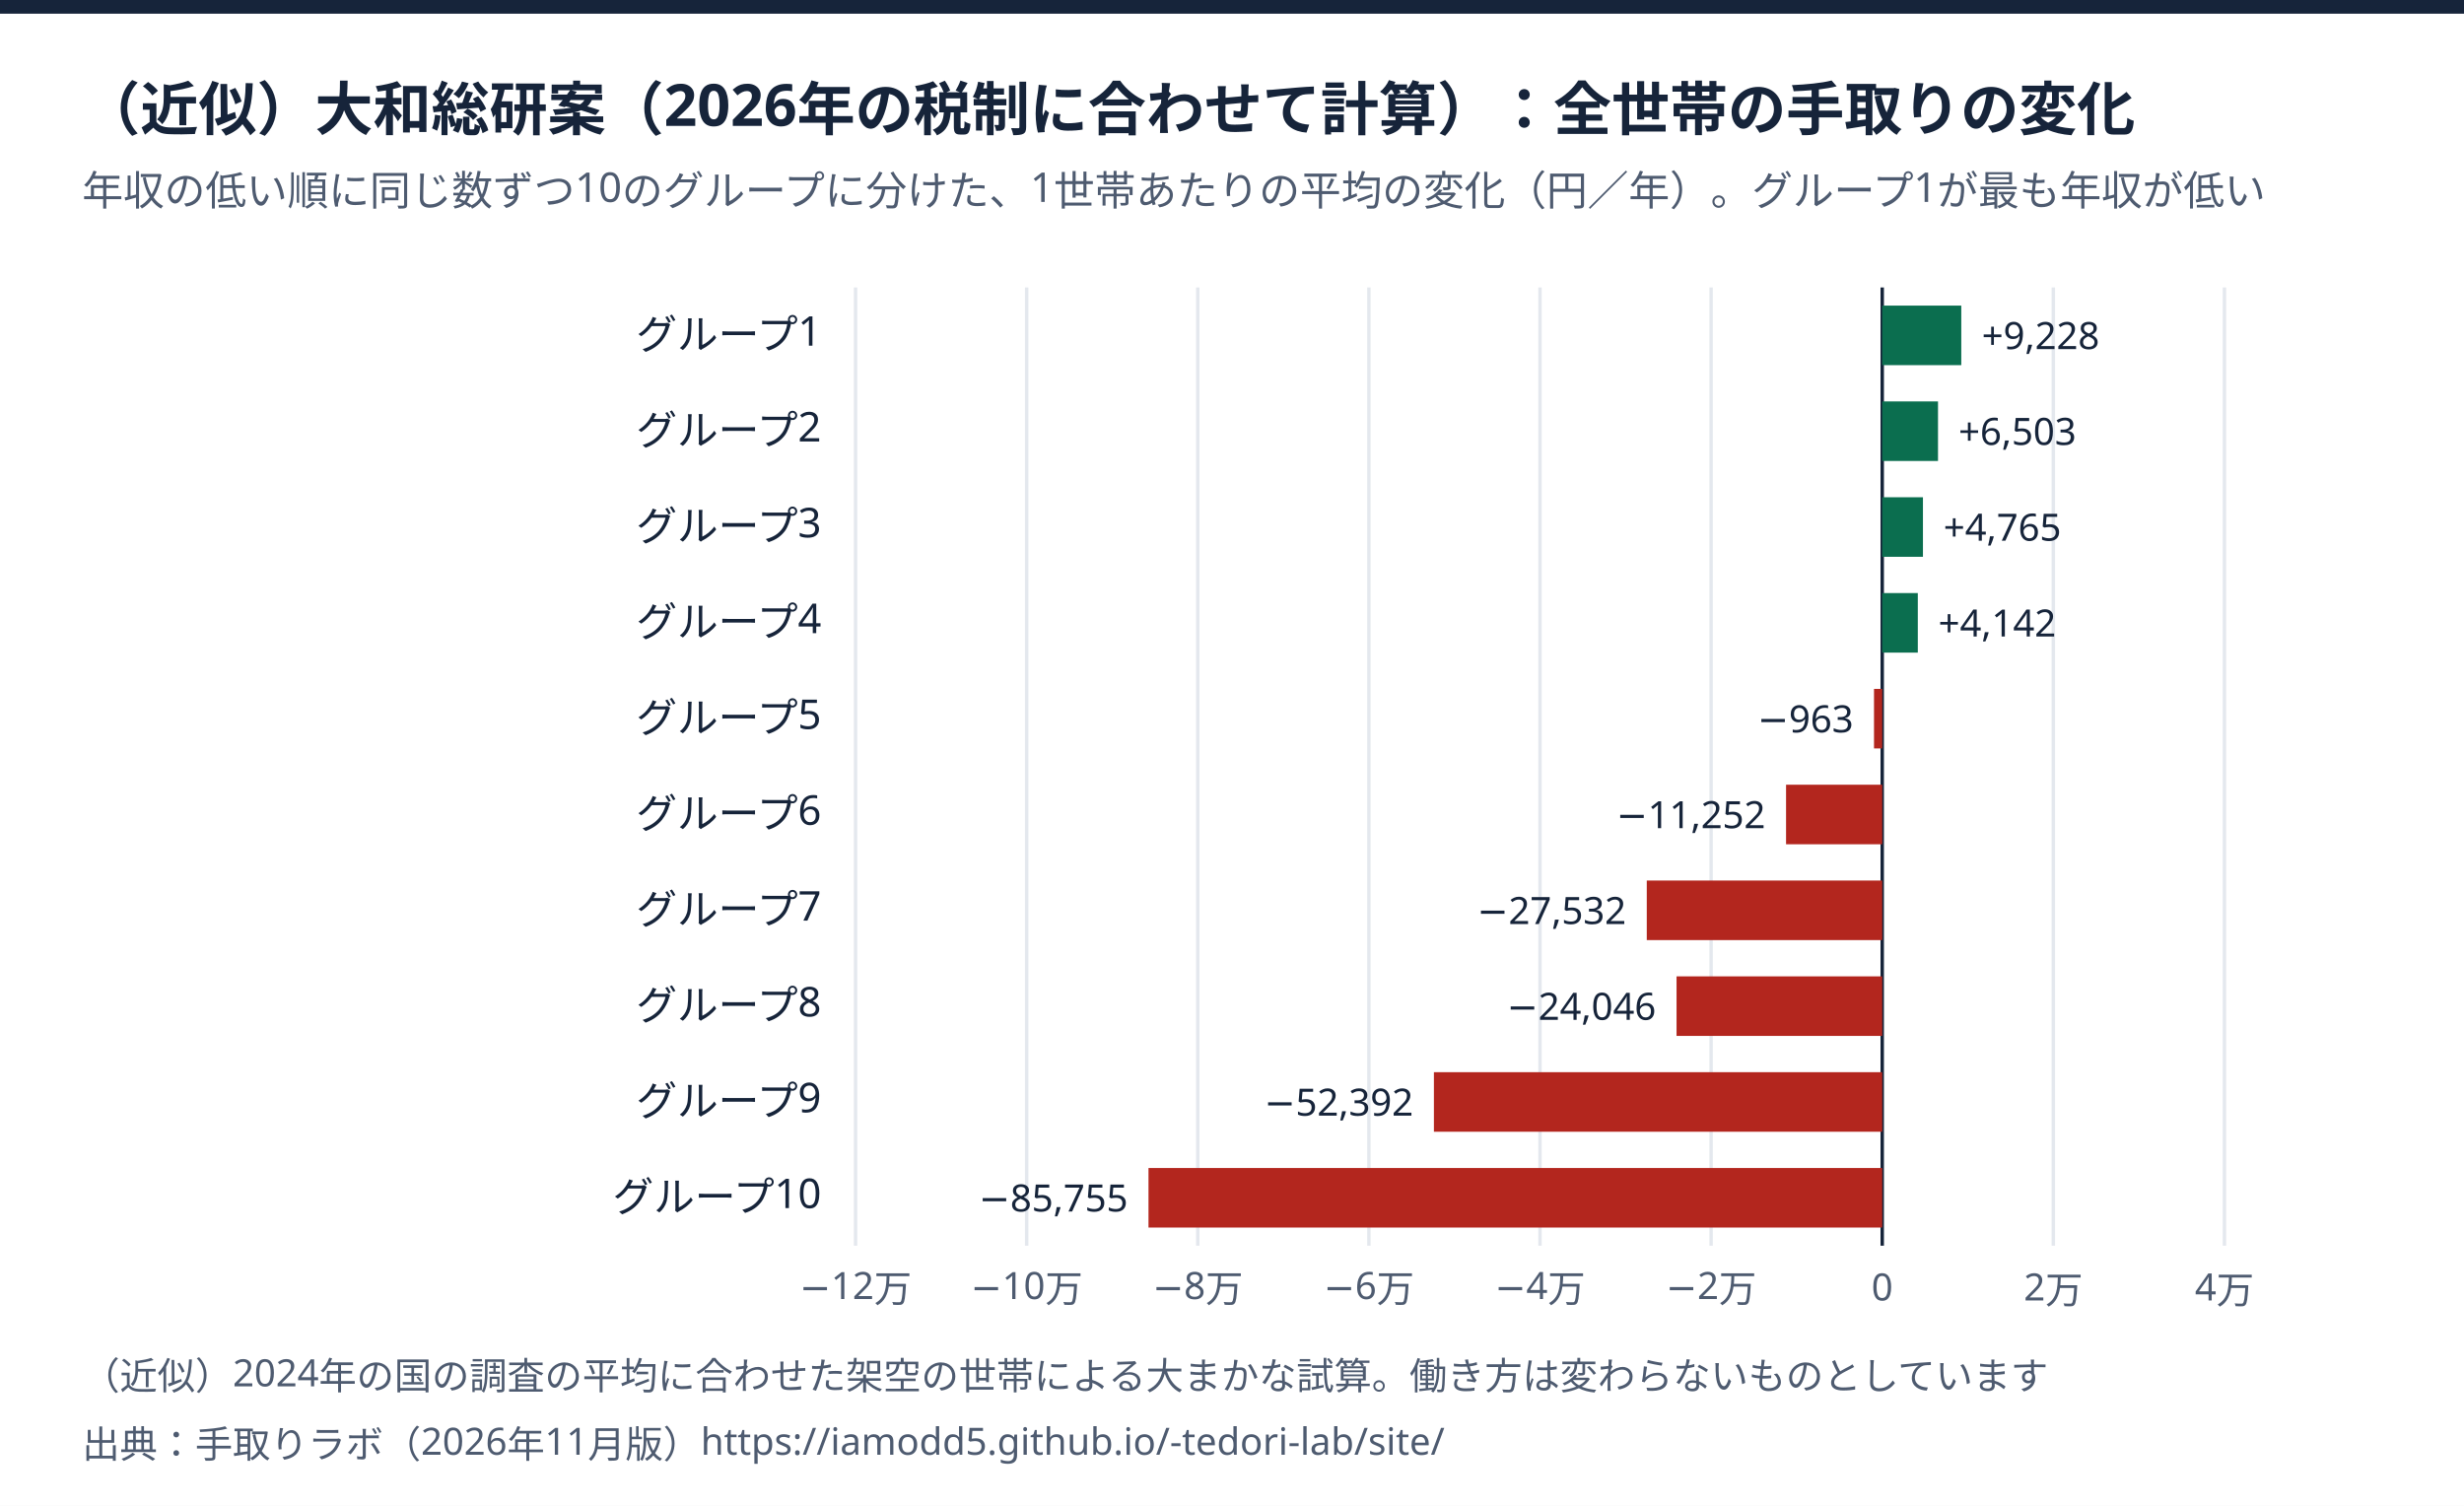
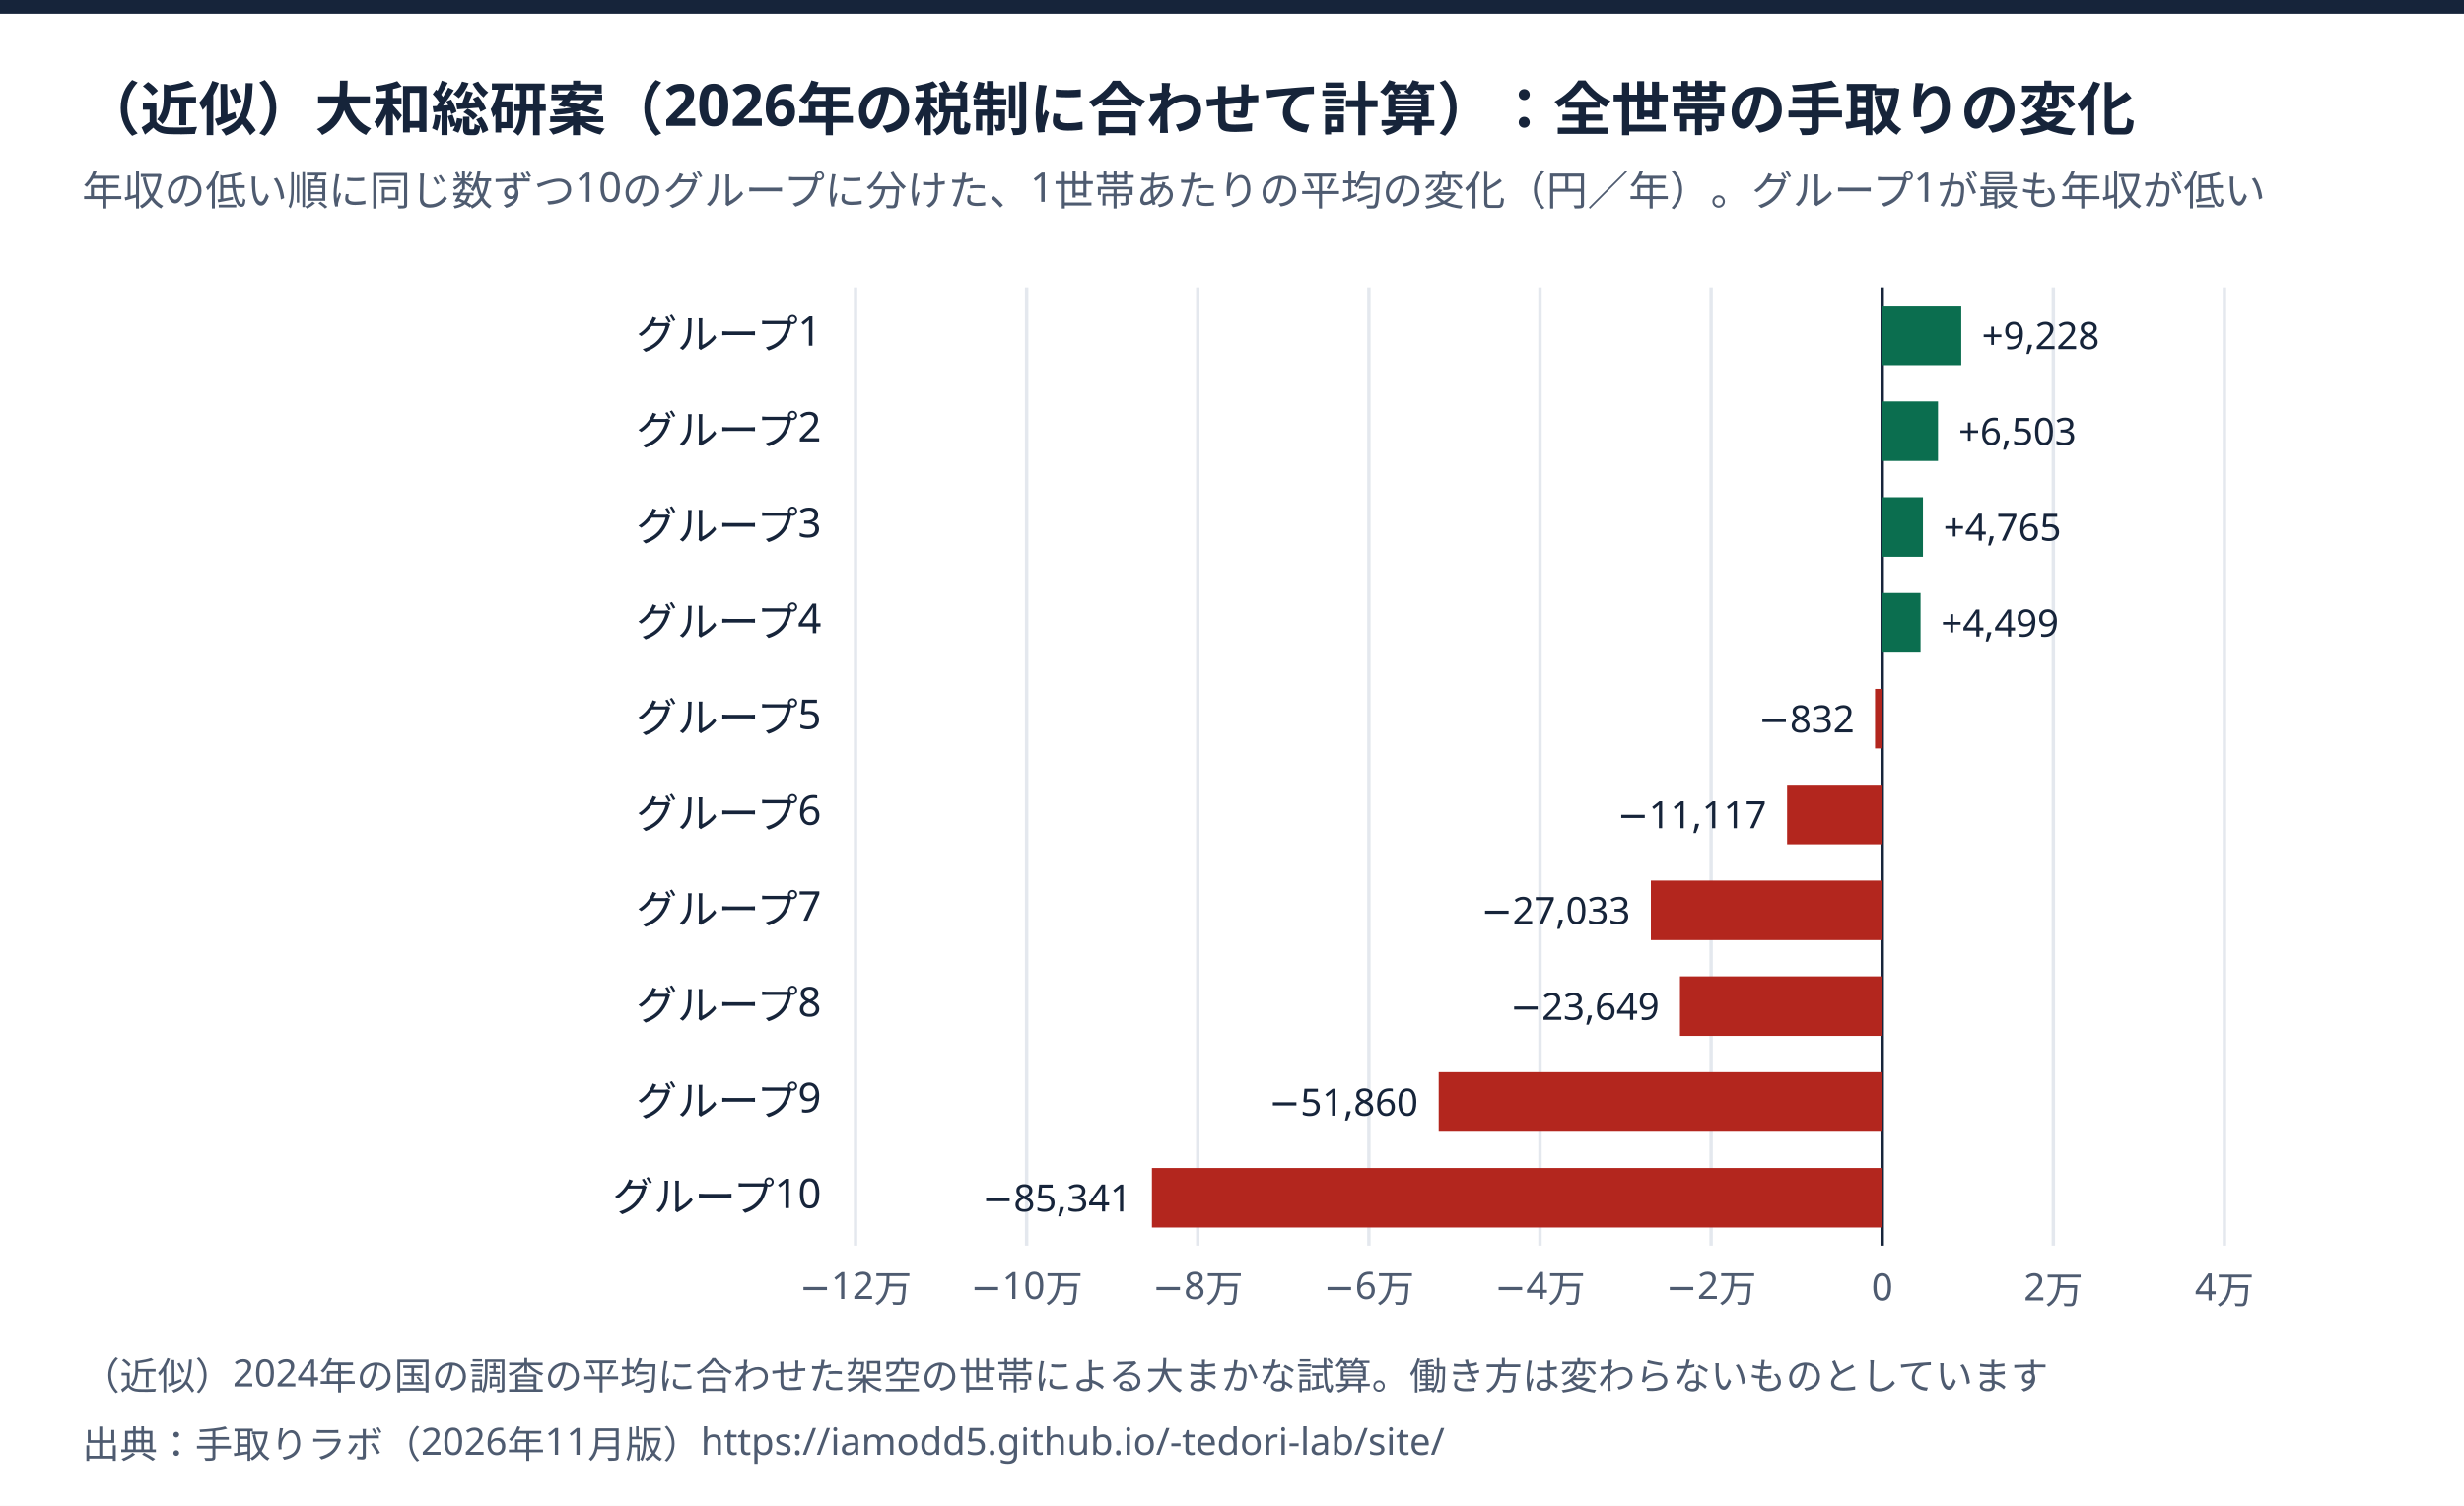
<svg xmlns="http://www.w3.org/2000/svg" width="720" height="440" viewBox="0 0 720 440" font-family="Hiragino Sans, 'Hiragino Kaku Gothic ProN', 'BIZ UDPGothic', 'Noto Sans JP', 'Yu Gothic', sans-serif">
  <rect width="720" height="440" fill="#fff" />
  <rect width="720" height="4" fill="#16243A" />
  <text x="24.0" y="38.0" font-size="17" fill="#16243A" text-anchor="start" font-weight="bold">（近似）大和総研案（2026年の税制に合わせて計算）：全世帯の手取りの変化</text>
  <text x="24.0" y="60.0" font-size="12" fill="#4E5B70" text-anchor="start" font-weight="normal">年収の低い順に同じ数ずつ10のグループに分けた、1世帯あたりの平均の変化（円／年）。グループ1が最も年収が低い</text>
  <line x1="250.0" x2="250.0" y1="84" y2="364" stroke="#E4E8EE" />
  <text x="250.0" y="380.0" font-size="11" fill="#4E5B70" text-anchor="middle" font-weight="normal">−12万</text>
  <line x1="300.0" x2="300.0" y1="84" y2="364" stroke="#E4E8EE" />
  <text x="300.0" y="380.0" font-size="11" fill="#4E5B70" text-anchor="middle" font-weight="normal">−10万</text>
  <line x1="350.0" x2="350.0" y1="84" y2="364" stroke="#E4E8EE" />
  <text x="350.0" y="380.0" font-size="11" fill="#4E5B70" text-anchor="middle" font-weight="normal">−8万</text>
  <line x1="400.0" x2="400.0" y1="84" y2="364" stroke="#E4E8EE" />
  <text x="400.0" y="380.0" font-size="11" fill="#4E5B70" text-anchor="middle" font-weight="normal">−6万</text>
  <line x1="450.0" x2="450.0" y1="84" y2="364" stroke="#E4E8EE" />
  <text x="450.0" y="380.0" font-size="11" fill="#4E5B70" text-anchor="middle" font-weight="normal">−4万</text>
  <line x1="500.0" x2="500.0" y1="84" y2="364" stroke="#E4E8EE" />
  <text x="500.0" y="380.0" font-size="11" fill="#4E5B70" text-anchor="middle" font-weight="normal">−2万</text>
  <line x1="550.0" x2="550.0" y1="84" y2="364" stroke="#16243A" />
  <text x="550.0" y="380.0" font-size="11" fill="#4E5B70" text-anchor="middle" font-weight="normal">0</text>
  <line x1="600.0" x2="600.0" y1="84" y2="364" stroke="#E4E8EE" />
  <text x="600.0" y="380.0" font-size="11" fill="#4E5B70" text-anchor="middle" font-weight="normal">2万</text>
  <line x1="650.0" x2="650.0" y1="84" y2="364" stroke="#E4E8EE" />
  <text x="650.0" y="380.0" font-size="11" fill="#4E5B70" text-anchor="middle" font-weight="normal">4万</text>
  <rect x="550.0" y="89.3" width="23.1" height="17.4" fill="#0B6E4F" />
  <text x="240.0" y="102.0" font-size="12" fill="#16243A" text-anchor="end" font-weight="normal">グループ1</text>
  <text x="579.1" y="102.0" font-size="11" fill="#16243A" text-anchor="start" font-weight="normal">+9,228</text>
  <rect x="550.0" y="117.3" width="16.3" height="17.4" fill="#0B6E4F" />
  <text x="240.0" y="130.0" font-size="12" fill="#16243A" text-anchor="end" font-weight="normal">グループ2</text>
  <text x="572.3" y="130.0" font-size="11" fill="#16243A" text-anchor="start" font-weight="normal">+6,503</text>
  <rect x="550.0" y="145.3" width="11.9" height="17.4" fill="#0B6E4F" />
  <text x="240.0" y="158.0" font-size="12" fill="#16243A" text-anchor="end" font-weight="normal">グループ3</text>
  <text x="567.9" y="158.0" font-size="11" fill="#16243A" text-anchor="start" font-weight="normal">+4,765</text>
-   <rect x="550.0" y="173.3" width="10.4" height="17.4" fill="#0B6E4F" />
+   <rect x="550.0" y="173.3" width="11.2" height="17.4" fill="#0B6E4F" />
  <text x="240.0" y="186.0" font-size="12" fill="#16243A" text-anchor="end" font-weight="normal">グループ4</text>
-   <text x="566.4" y="186.0" font-size="11" fill="#16243A" text-anchor="start" font-weight="normal">+4,142</text>
-   <rect x="547.6" y="201.3" width="2.4" height="17.4" fill="#B3261E" />
+   <text x="567.2" y="186.0" font-size="11" fill="#16243A" text-anchor="start" font-weight="normal">+4,499</text>
+   <rect x="547.9" y="201.3" width="2.1" height="17.4" fill="#B3261E" />
  <text x="240.0" y="214.0" font-size="12" fill="#16243A" text-anchor="end" font-weight="normal">グループ5</text>
-   <text x="541.6" y="214.0" font-size="11" fill="#16243A" text-anchor="end" font-weight="normal">−963</text>
-   <rect x="521.9" y="229.3" width="28.1" height="17.4" fill="#B3261E" />
+   <text x="541.9" y="214.0" font-size="11" fill="#16243A" text-anchor="end" font-weight="normal">−832</text>
+   <rect x="522.2" y="229.3" width="27.8" height="17.4" fill="#B3261E" />
  <text x="240.0" y="242.0" font-size="12" fill="#16243A" text-anchor="end" font-weight="normal">グループ6</text>
-   <text x="515.9" y="242.0" font-size="11" fill="#16243A" text-anchor="end" font-weight="normal">−11,252</text>
-   <rect x="481.2" y="257.3" width="68.8" height="17.4" fill="#B3261E" />
+   <text x="516.2" y="242.0" font-size="11" fill="#16243A" text-anchor="end" font-weight="normal">−11,117</text>
+   <rect x="482.4" y="257.3" width="67.6" height="17.4" fill="#B3261E" />
  <text x="240.0" y="270.0" font-size="12" fill="#16243A" text-anchor="end" font-weight="normal">グループ7</text>
-   <text x="475.2" y="270.0" font-size="11" fill="#16243A" text-anchor="end" font-weight="normal">−27,532</text>
-   <rect x="489.9" y="285.3" width="60.1" height="17.4" fill="#B3261E" />
+   <text x="476.4" y="270.0" font-size="11" fill="#16243A" text-anchor="end" font-weight="normal">−27,033</text>
+   <rect x="490.9" y="285.3" width="59.1" height="17.4" fill="#B3261E" />
  <text x="240.0" y="298.0" font-size="12" fill="#16243A" text-anchor="end" font-weight="normal">グループ8</text>
-   <text x="483.9" y="298.0" font-size="11" fill="#16243A" text-anchor="end" font-weight="normal">−24,046</text>
-   <rect x="419.0" y="313.3" width="131.0" height="17.4" fill="#B3261E" />
+   <text x="484.9" y="298.0" font-size="11" fill="#16243A" text-anchor="end" font-weight="normal">−23,649</text>
+   <rect x="420.4" y="313.3" width="129.6" height="17.4" fill="#B3261E" />
  <text x="240.0" y="326.0" font-size="12" fill="#16243A" text-anchor="end" font-weight="normal">グループ9</text>
-   <text x="413.0" y="326.0" font-size="11" fill="#16243A" text-anchor="end" font-weight="normal">−52,392</text>
-   <rect x="335.6" y="341.3" width="214.4" height="17.4" fill="#B3261E" />
+   <text x="414.4" y="326.0" font-size="11" fill="#16243A" text-anchor="end" font-weight="normal">−51,860</text>
+   <rect x="336.6" y="341.3" width="213.4" height="17.4" fill="#B3261E" />
  <text x="240.0" y="354.0" font-size="12" fill="#16243A" text-anchor="end" font-weight="normal">グループ10</text>
-   <text x="329.6" y="354.0" font-size="11" fill="#16243A" text-anchor="end" font-weight="normal">−85,755</text>
+   <text x="330.6" y="354.0" font-size="11" fill="#16243A" text-anchor="end" font-weight="normal">−85,341</text>
  <text x="24.0" y="406.0" font-size="11" fill="#4E5B70" text-anchor="start" font-weight="normal">（近似）2024年の国の調査の平均に合わせた架空の世帯による大まかな試算。働き方は変わらないものとしています</text>
  <text x="24.0" y="426.0" font-size="11" fill="#4E5B70" text-anchor="start" font-weight="normal">出典：手取りラボ（2026年11月版）https://iamodd5.github.io/-tedori-lab/site/</text>
</svg>
